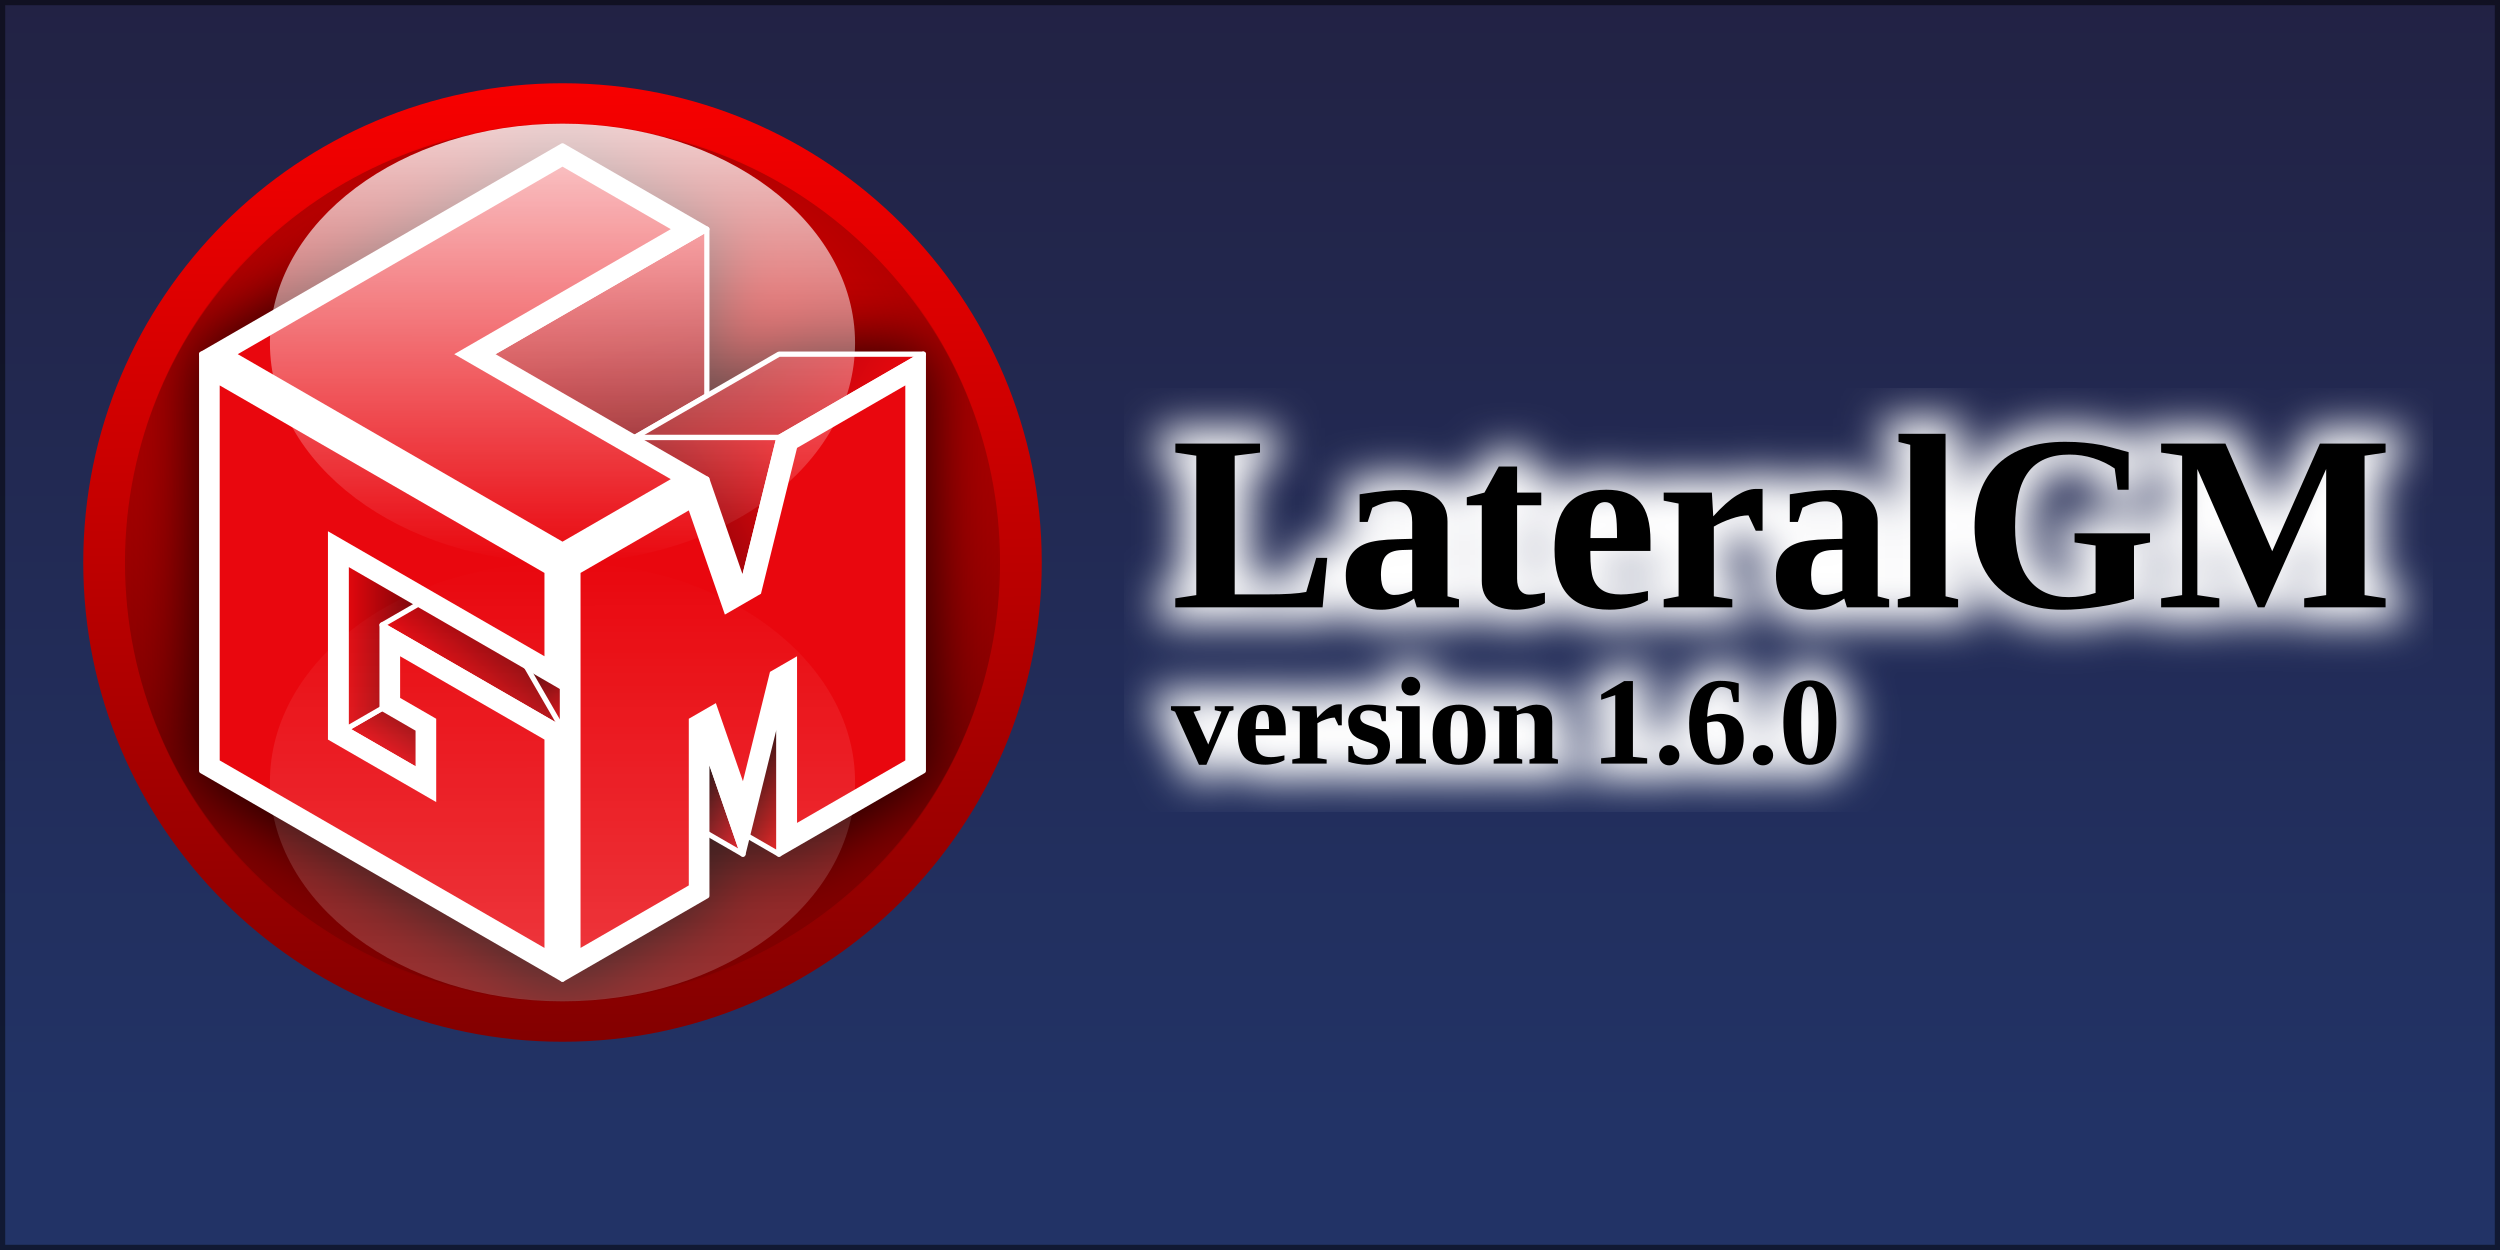
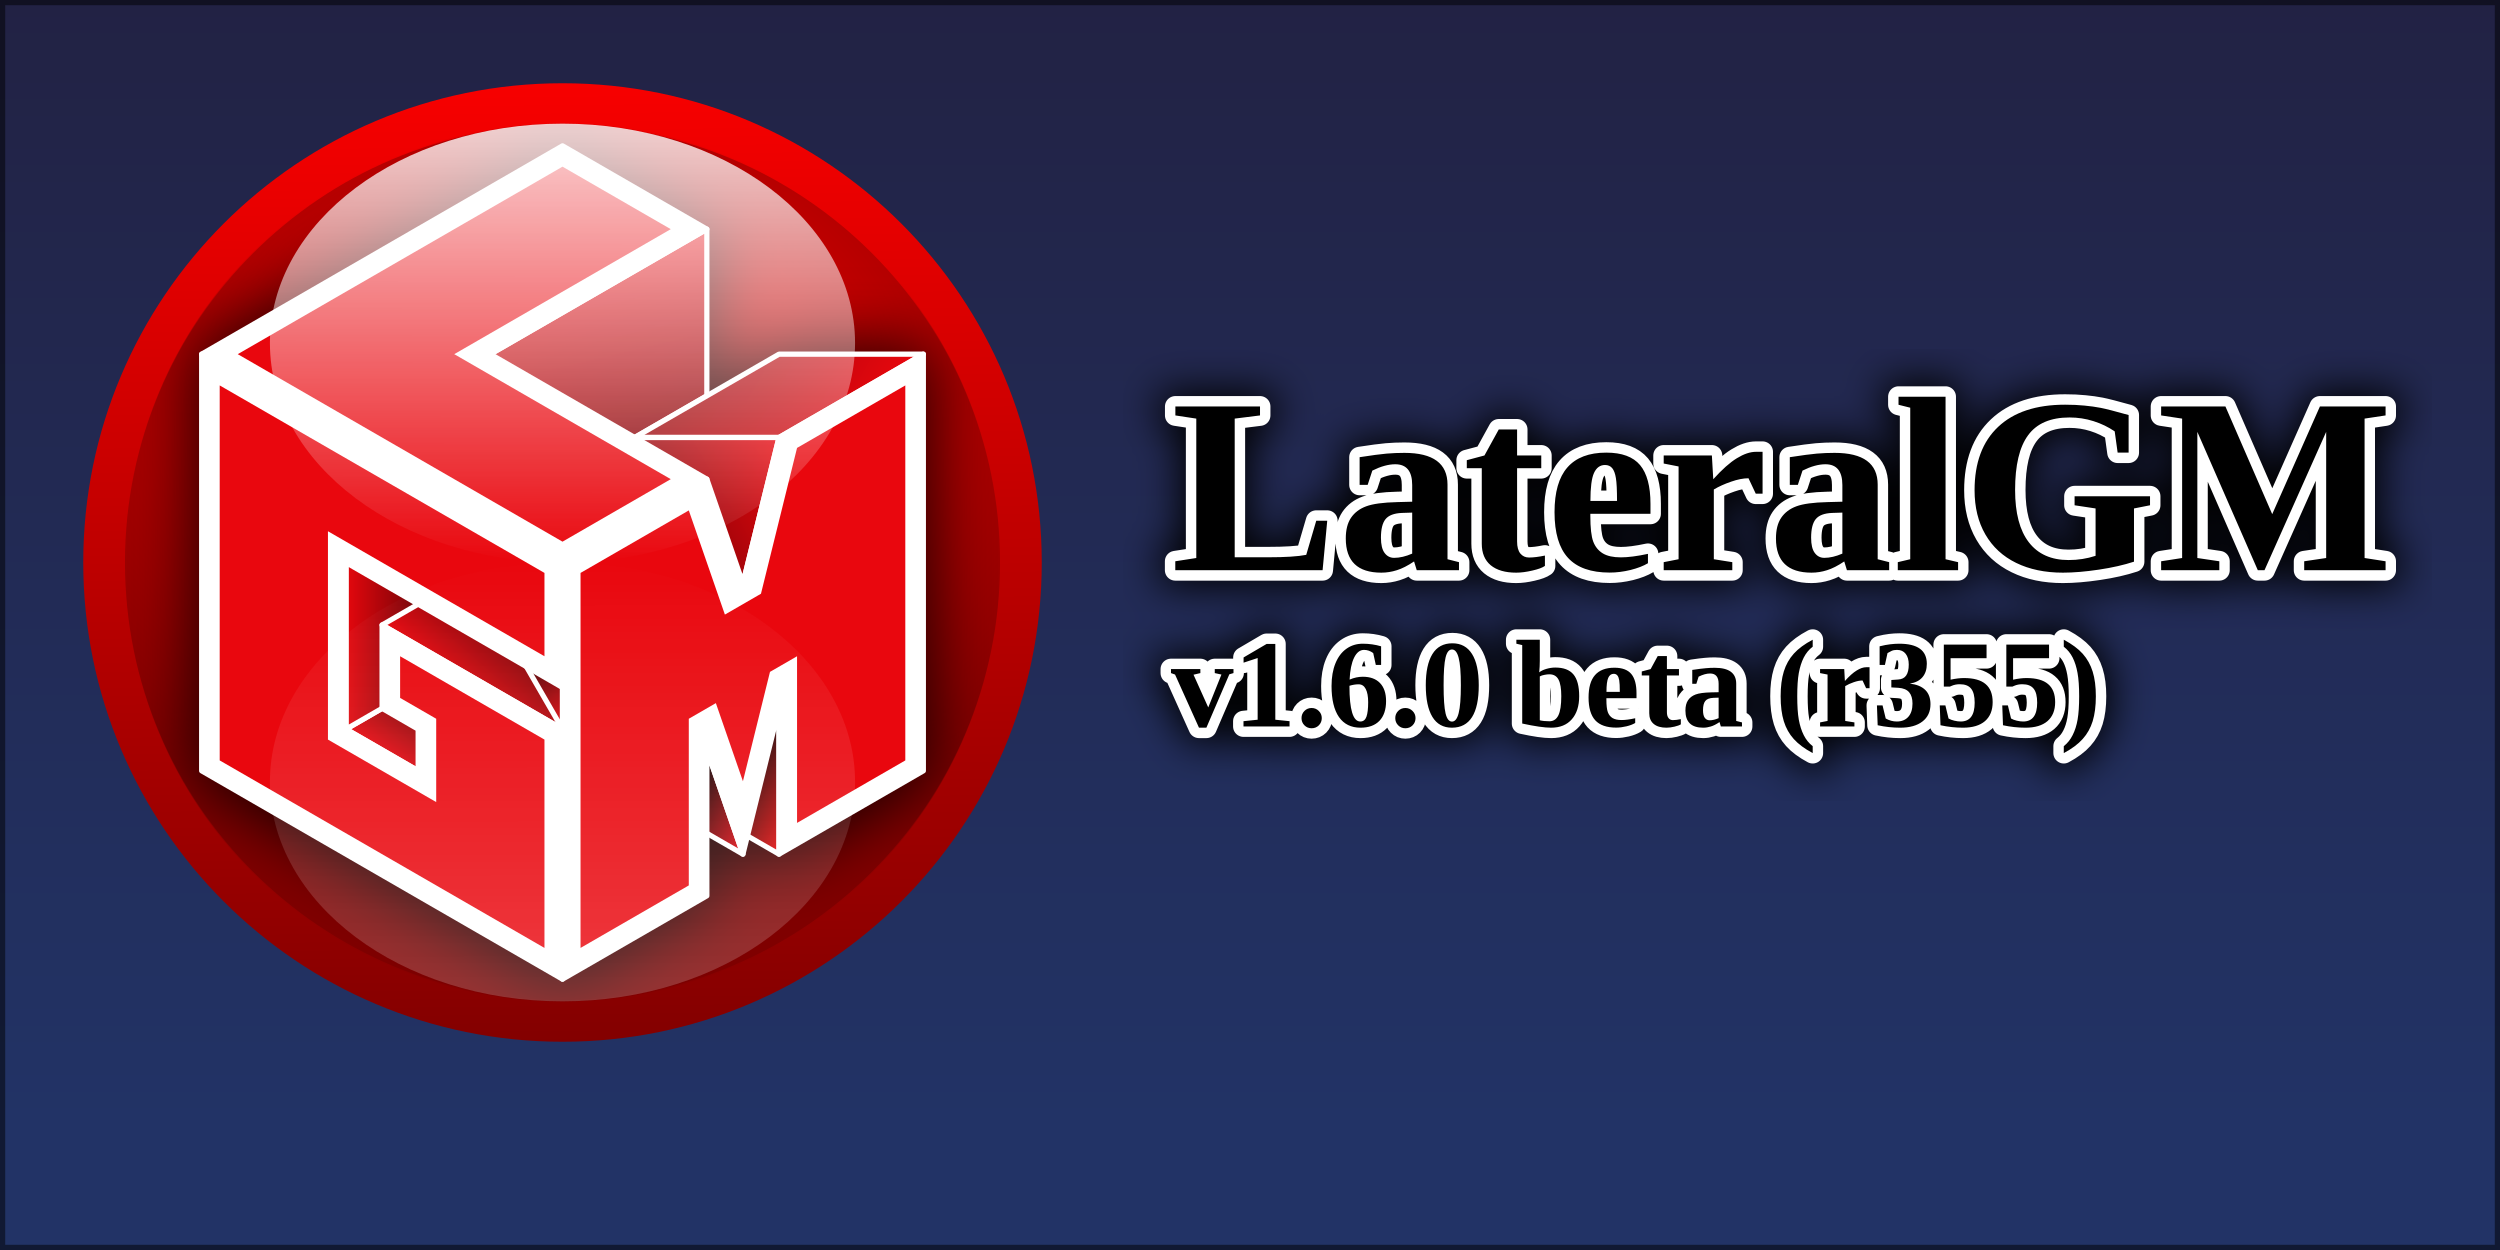
<svg xmlns="http://www.w3.org/2000/svg" xmlns:xlink="http://www.w3.org/1999/xlink" width="480" height="240" id="svg7448" version="1.0">
  <defs id="defs7450">
-     <marker orient="auto" refY="0.0" refX="0.0" id="Arrow1Lstart" style="overflow:visible">
-       <path id="path11067" d="M 0.0,0.0 L 5.0,-5.0 L -12.5,0.0 L 5.0,5.0 L 0.0,0.0 z " style="fill-rule:evenodd;stroke:#000000;stroke-width:1.0pt;marker-start:none" transform="scale(0.8) translate(12.5,0)" />
-     </marker>
+     <filter id="filterLogo" x="-0.103" y="-0.09" width="1.206" height="1.179">
+       <feGaussianBlur id="feGaussianBlur4407" stdDeviation="6.131" />
+     </filter>
+     <filter id="filterShadow" x="-0.039" y="-0.133" width="1.077" height="1.266">
+       <feGaussianBlur id="feGaussianBlur3515" stdDeviation="3.859" />
+     </filter>
+     <clipPath id="clipPath4448" clipPathUnits="userSpaceOnUse">
+       <path transform="matrix(0.9150457,0,0,0.9230769,-8.584322,-3.982766)" d="M 183.597,91 A 91.799,91 0 1 1 0,91 A 91.799,91 0 1 1 183.597,91 z" id="path4450" style="opacity:1;fill:#ffffff;fill-opacity:1;fill-rule:evenodd;stroke:none;stroke-width:8;stroke-linecap:butt;stroke-linejoin:bevel;marker:none;marker-start:none;marker-mid:none;marker-end:none;stroke-miterlimit:4;stroke-dasharray:none;stroke-dashoffset:0;stroke-opacity:0.502;visibility:visible;display:inline;overflow:visible;enable-background:accumulate" />
+     </clipPath>
    <linearGradient id="linearGradient21112">
      <stop style="stop-color:#ff0000;stop-opacity:1;" offset="0" id="stop21114" />
      <stop style="stop-color:#800000;stop-opacity:1;" offset="1" id="stop21116" />
    </linearGradient>
-     <filter height="1.179" y="-0.09" width="1.206" x="-0.103" id="filterLogo">
-       <feGaussianBlur id="feGaussianBlur4407" stdDeviation="6.131" />
-     </filter>
-     <clipPath id="clipPath4448" clipPathUnits="userSpaceOnUse">
-       <path transform="matrix(0.9150457,0,0,0.9230769,-8.584322,-3.982766)" d="M 183.597,91 A 91.799,91 0 1 1 0,91 A 91.799,91 0 1 1 183.597,91 z" id="path4450" style="opacity:1;fill:#ffffff;fill-opacity:1;fill-rule:evenodd;stroke:none;stroke-width:8;stroke-linecap:butt;stroke-linejoin:bevel;marker:none;marker-start:none;marker-mid:none;marker-end:none;stroke-miterlimit:4;stroke-dasharray:none;stroke-dashoffset:0;stroke-opacity:0.502;visibility:visible;display:inline;overflow:visible;enable-background:accumulate" />
-     </clipPath>
    <linearGradient id="linearGradient17174">
      <stop id="stop17176" offset="0" style="stop-color:#ffffff;stop-opacity:1;" />
      <stop id="stop17178" offset="1" style="stop-color:#ffffff;stop-opacity:0;" />
    </linearGradient>
    <linearGradient id="linearGradient7309">
      <stop id="stop7311" offset="0" style="stop-color:#e90707;stop-opacity:1;" />
      <stop id="stop7313" offset="1" style="stop-color:#000000;stop-opacity:1;" />
    </linearGradient>
    <linearGradient id="linearGradient7285">
      <stop id="stop7287" offset="0" style="stop-color:#e9070e;stop-opacity:1;" />
      <stop id="stop7289" offset="1" style="stop-color:#000000;stop-opacity:1;" />
    </linearGradient>
    <linearGradient gradientTransform="scale(1.018853,1)" gradientUnits="userSpaceOnUse" y2="0" x2="227.707" y1="216" x1="227.707" id="linearGradient8021-90-270-801" xlink:href="#linearGradient8173-598-381-553" />
    <linearGradient id="linearGradient8173-598-381-553">
      <stop style="stop-color:#223366;stop-opacity:1" offset="0" id="stop5619" />
      <stop style="stop-color:#222244;stop-opacity:1" offset="1" id="stop5621" />
    </linearGradient>
    <radialGradient xlink:href="#linearGradient21112" id="radialGradient5982" gradientUnits="userSpaceOnUse" gradientTransform="matrix(1.391423,6.3074904e-3,-4.7606374e-3,1.05019,-1.940521,-0.2065095)" cx="5" cy="3.486" fx="5" fy="3.486" r="4" />
    <linearGradient xlink:href="#linearGradient21112" id="linearGradient5984" gradientUnits="userSpaceOnUse" x1="5.369" y1="0.147" x2="5.463" y2="9.5" />
    <linearGradient xlink:href="#linearGradient7285" id="linearGradient5986" gradientUnits="userSpaceOnUse" gradientTransform="translate(-7.722735,-143.9828)" x1="41.557" y1="256" x2="55.413" y2="236" />
    <linearGradient xlink:href="#linearGradient7285" id="linearGradient5988" gradientUnits="userSpaceOnUse" gradientTransform="translate(-7.722735,-143.9828)" x1="41.069" y1="232" x2="69.782" y2="232" />
    <linearGradient xlink:href="#linearGradient7285" id="linearGradient5990" gradientUnits="userSpaceOnUse" gradientTransform="translate(-7.722735,-143.9828)" x1="48.485" y1="236" x2="69.269" y2="212" />
    <linearGradient xlink:href="#linearGradient7285" id="linearGradient5992" gradientUnits="userSpaceOnUse" gradientTransform="translate(-7.722735,-143.9828)" x1="83.126" y1="256" x2="72.733" y2="238" />
    <linearGradient xlink:href="#linearGradient7285" id="linearGradient5994" gradientUnits="userSpaceOnUse" gradientTransform="translate(-7.722735,-143.9828)" x1="110.839" y1="160" x2="131.623" y2="248" />
    <linearGradient xlink:href="#linearGradient7285" id="linearGradient5996" gradientUnits="userSpaceOnUse" gradientTransform="translate(-7.722735,-143.9828)" x1="152.408" y1="184" x2="51.949" y2="126" />
    <linearGradient xlink:href="#linearGradient7309" id="linearGradient5998" gradientUnits="userSpaceOnUse" gradientTransform="translate(-7.722735,-143.9828)" x1="124.695" y1="280" x2="110.839" y2="272" />
    <linearGradient xlink:href="#linearGradient7285" id="linearGradient6000" gradientUnits="userSpaceOnUse" gradientTransform="translate(-7.722735,-143.9828)" x1="124.695" y1="200" x2="65.805" y2="234" />
    <linearGradient xlink:href="#linearGradient7285" id="linearGradient6002" gradientUnits="userSpaceOnUse" gradientTransform="translate(-7.722735,-143.9828)" x1="117.767" y1="280" x2="103.91" y2="272" />
    <linearGradient xlink:href="#linearGradient17174" id="linearGradient6004" gradientUnits="userSpaceOnUse" x1="7.001" y1="3.059" x2="7" y2="6" />
    <linearGradient xlink:href="#linearGradient17174" id="linearGradient6012" gradientUnits="userSpaceOnUse" x1="7.001" y1="3.059" x2="7" y2="6" />
-     <filter x="-0.038" width="1.077" y="-0.138" height="1.277" id="filterWhiteTextGlow">
-       <feGaussianBlur stdDeviation="4.0" id="feGaussianBlur14317" />
-     </filter>
  </defs>
  <g style="display:inline" id="layer1">
    <rect y="0" x="0" height="240" width="480" id="rectBackgroundGradient" style="opacity:1;fill:url(#linearGradient8021-90-270-801);fill-opacity:1;fill-rule:evenodd;stroke:none;stroke-width:2;stroke-linecap:butt;stroke-linejoin:bevel;marker:none;marker-start:none;marker-mid:none;marker-end:none;stroke-miterlimit:4;stroke-dasharray:none;stroke-dashoffset:0;stroke-opacity:0.502;visibility:visible;display:inline;overflow:visible;enable-background:accumulate" />
    <rect y="0.5" x="0.5" height="239" width="479" id="rectBackgroundBorder" style="opacity:0.5;fill:none;fill-opacity:1;fill-rule:evenodd;stroke:#000000;stroke-width:1;stroke-linecap:butt;stroke-linejoin:miter;marker:none;marker-start:none;marker-mid:none;marker-end:none;stroke-miterlimit:4;stroke-dasharray:none;stroke-dashoffset:0;stroke-opacity:1;visibility:visible;display:inline;overflow:visible;enable-background:accumulate" />
    <g id="gLogo" transform="translate(-81,170)">
      <path style="fill:url(#radialGradient5982);fill-opacity:1;fill-rule:nonzero;stroke:url(#linearGradient5984);stroke-width:0.372;stroke-linecap:round;stroke-linejoin:round;stroke-miterlimit:4;stroke-dasharray:none;stroke-dashoffset:0;stroke-opacity:1" id="path5917" d="M 9.087,5 A 4.087,4.087 0 1 1 0.913,5 A 4.087,4.087 0 1 1 9.087,5 z" transform="matrix(21.53431,0,0,21.53431,81.32846,-169.6715)" />
      <g transform="translate(113.5843,-142.0172)" id="gIcon">
        <path clip-path="url(#clipPath4448)" id="path5921" d="M 75.402,0.017 L 6.121,40.017 L 6.121,120.017 L 75.402,160.017 L 103.121,144.017 L 103.121,132.017 L 110.059,136.017 L 110.934,132.517 L 116.996,136.017 L 144.684,120.017 L 144.684,40.017 L 116.996,40.017 L 103.121,48.017 L 103.121,16.017 L 75.402,0.017 z" style="opacity:0.8;fill:#000000;fill-opacity:1;fill-rule:evenodd;stroke:#000000;stroke-width:4;stroke-linecap:butt;stroke-linejoin:bevel;marker:none;marker-start:none;marker-mid:none;marker-end:none;stroke-miterlimit:4;stroke-dasharray:none;stroke-dashoffset:0;stroke-opacity:1;visibility:visible;display:inline;overflow:visible;filter:url(#filterLogo);enable-background:accumulate" />
        <path id="path5923" d="M 47.703,120.017 L 75.416,104.017 L 61.559,96.017 L 33.846,112.017 L 47.703,120.017 z" style="fill:url(#linearGradient5986);fill-opacity:1;fill-rule:evenodd;stroke:#ffffff;stroke-width:1px;stroke-linecap:butt;stroke-linejoin:round;marker:none;marker-start:none;marker-mid:none;marker-end:none;stroke-miterlimit:4;stroke-dasharray:none;stroke-dashoffset:0;stroke-opacity:1;visibility:visible;display:inline;overflow:visible;enable-background:accumulate" />
        <path id="path5925" d="M 33.846,112.017 L 33.846,80.017 L 61.559,64.017 L 61.559,96.017 L 33.846,112.017 z" style="fill:url(#linearGradient5988);fill-opacity:1;fill-rule:evenodd;stroke:#ffffff;stroke-width:1px;stroke-linecap:butt;stroke-linejoin:round;marker:none;marker-start:none;marker-mid:none;marker-end:none;stroke-miterlimit:4;stroke-dasharray:none;stroke-dashoffset:0;stroke-opacity:1;visibility:visible;display:inline;overflow:visible;enable-background:accumulate" />
        <path id="path5927" d="M 40.775,92.017 L 68.487,76.017 L 103.129,96.017 L 75.416,112.017 L 40.775,92.017 z" style="fill:url(#linearGradient5990);fill-opacity:1;fill-rule:evenodd;stroke:#ffffff;stroke-width:1px;stroke-linecap:butt;stroke-linejoin:round;marker:none;marker-start:none;marker-mid:none;marker-end:none;stroke-miterlimit:4;stroke-dasharray:none;stroke-dashoffset:0;stroke-opacity:1;visibility:visible;display:inline;overflow:visible;enable-background:accumulate" />
        <path id="path5929" d="M 75.416,112.017 L 61.559,88.017 L 61.559,80.017 L 75.416,104.017 L 75.416,112.017 z" style="fill:url(#linearGradient5992);fill-opacity:1;fill-rule:evenodd;stroke:#ffffff;stroke-width:1px;stroke-linecap:butt;stroke-linejoin:round;marker:none;marker-start:none;marker-mid:none;marker-end:none;stroke-miterlimit:4;stroke-dasharray:none;stroke-dashoffset:0;stroke-opacity:1;visibility:visible;display:inline;overflow:visible;enable-background:accumulate" />
        <path id="path5931" d="M 6.134,40.017 L 6.134,120.017 L 75.416,160.017 L 75.416,112.017 L 40.775,92.017 L 40.775,108.017 L 47.703,112.017 L 47.703,120.017 L 33.846,112.017 L 33.846,80.017 L 75.416,104.017 L 75.416,80.017 L 6.134,40.017 z" style="fill:#ffffff;fill-opacity:1;fill-rule:evenodd;stroke:#ffffff;stroke-width:1px;stroke-linecap:butt;stroke-linejoin:round;stroke-opacity:1" />
        <path id="path5933" d="M 61.559,40.017 L 61.559,72.017 L 103.129,48.017 L 103.129,16.017 L 61.559,40.017 z" style="fill:url(#linearGradient5994);fill-opacity:1;fill-rule:evenodd;stroke:#ffffff;stroke-width:1px;stroke-linecap:butt;stroke-linejoin:round;marker:none;marker-start:none;marker-mid:none;marker-end:none;stroke-miterlimit:4;stroke-dasharray:none;stroke-dashoffset:0;stroke-opacity:1;visibility:visible;display:inline;overflow:visible;enable-background:accumulate" />
        <path id="path5935" d="M 144.698,40.017 L 116.985,40.017 L 89.272,56.017 L 116.985,56.017 L 144.698,40.017 z" style="fill:url(#linearGradient5996);fill-opacity:1;fill-rule:evenodd;stroke:#ffffff;stroke-width:1px;stroke-linecap:butt;stroke-linejoin:round;marker:none;marker-start:none;marker-mid:none;marker-end:none;stroke-miterlimit:4;stroke-dasharray:none;stroke-dashoffset:0;stroke-opacity:1;visibility:visible;display:inline;overflow:visible;enable-background:accumulate" />
        <path id="path5937" d="M 116.985,136.017 L 116.985,96.017 L 89.272,80.017 L 89.272,120.017 L 116.985,136.017 z" style="fill:url(#linearGradient5998);fill-opacity:1;fill-rule:evenodd;stroke:#ffffff;stroke-width:1px;stroke-linecap:butt;stroke-linejoin:round;stroke-opacity:1" />
        <path id="path5939" d="M 116.985,56.017 L 89.272,56.017 L 82.344,68.017 L 110.057,84.017 L 116.985,56.017 z" style="fill:url(#linearGradient6000);fill-opacity:1;fill-rule:evenodd;stroke:#ffffff;stroke-width:1px;stroke-linecap:butt;stroke-linejoin:round;marker:none;marker-start:none;marker-mid:none;marker-end:none;stroke-miterlimit:4;stroke-dasharray:none;stroke-dashoffset:0;stroke-opacity:1;visibility:visible;display:inline;overflow:visible;enable-background:accumulate" />
        <path style="fill:url(#linearGradient6002);fill-opacity:1;fill-rule:evenodd;stroke:#ffffff;stroke-width:1px;stroke-linecap:butt;stroke-linejoin:round;marker:none;marker-start:none;marker-mid:none;marker-end:none;stroke-miterlimit:4;stroke-dasharray:none;stroke-dashoffset:0;stroke-opacity:1;visibility:visible;display:inline;overflow:visible;enable-background:accumulate" d="M 110.057,136.017 L 103.128,116.017 L 75.416,100.017 L 82.344,120.017 L 110.057,136.017 z" id="path5941" />
        <path id="path5943" d="M 144.698,120.017 L 144.698,40.017 L 116.985,56.017 L 110.057,84.017 L 103.129,64.017 L 75.416,80.017 L 75.416,160.017 L 103.129,144.017 L 103.129,116.017 L 110.057,136.017 L 116.985,108.017 L 116.985,136.017 L 144.698,120.017 z" style="fill:#ffffff;fill-opacity:1;fill-rule:evenodd;stroke:#ffffff;stroke-width:1px;stroke-linecap:butt;stroke-linejoin:round;stroke-opacity:1" />
        <path id="path5945" d="M 75.416,0.017 L 103.129,16.017 L 61.559,40.017 L 103.129,64.017 L 75.416,80.017 L 6.134,40.017 L 75.416,0.017 z" style="fill:#ffffff;fill-opacity:1;fill-rule:evenodd;stroke:#ffffff;stroke-width:1px;stroke-linecap:butt;stroke-linejoin:round;stroke-opacity:1" />
        <path style="fill:#e9070e;fill-opacity:1;fill-rule:evenodd;stroke:none;stroke-width:1px;stroke-linecap:butt;stroke-linejoin:miter;marker:none;marker-start:none;marker-mid:none;marker-end:none;stroke-miterlimit:4;stroke-dasharray:none;stroke-dashoffset:0;stroke-opacity:1;visibility:visible;display:inline;overflow:visible;enable-background:accumulate" d="M 71.952,82.017 L 71.952,98.017 L 30.382,74.017 L 30.382,114.017 L 51.167,126.017 L 51.167,110.017 L 44.239,106.017 L 44.239,98.017 L 71.952,114.017 L 71.952,154.017 L 9.598,118.017 L 9.598,46.017 L 71.952,82.017 z" id="path5947" />
        <path style="fill:#e9070e;fill-opacity:1;fill-rule:evenodd;stroke:none;stroke-width:1px;stroke-linecap:butt;stroke-linejoin:miter;marker:none;marker-start:none;marker-mid:none;marker-end:none;stroke-miterlimit:4;stroke-dasharray:none;stroke-dashoffset:0;stroke-opacity:1;visibility:visible;display:inline;overflow:visible;enable-background:accumulate" d="M 75.416,4.017 L 13.062,40.017 L 75.416,76.017 L 96.2,64.017 L 54.631,40.017 L 96.2,16.017 L 75.416,4.017 z" id="path5949" />
        <path style="fill:#e9070e;fill-opacity:1;fill-rule:evenodd;stroke:none;stroke-width:1px;stroke-linecap:butt;stroke-linejoin:miter;marker:none;marker-start:none;marker-mid:none;marker-end:none;stroke-miterlimit:4;stroke-dasharray:none;stroke-dashoffset:0;stroke-opacity:1;visibility:visible;display:inline;overflow:visible;enable-background:accumulate" d="M 78.88,154.017 L 78.88,82.017 L 99.664,70.017 L 106.593,90.017 L 113.521,86.017 L 120.449,58.017 L 141.234,46.017 L 141.234,118.017 L 120.449,130.017 L 120.449,98.017 L 115.253,101.017 L 110.057,122.017 L 104.861,107.017 L 99.664,110.017 L 99.664,142.017 L 78.88,154.017 z" id="path5951" />
      </g>
      <g style="opacity:0.8" transform="matrix(18.72428,0,0,18.72428,57.92784,-193.07)" id="gLogoGloss">
        <path transform="matrix(1,0,0,1.5,-2.3333333e-7,-2)" d="M 10,4.5 A 3,1.5 0 1 1 4,4.5 A 3,1.5 0 1 1 10,4.5 z" id="path5955" style="opacity:1;fill:url(#linearGradient6004);fill-opacity:1;fill-rule:nonzero;stroke:none;stroke-width:1;stroke-linecap:round;stroke-linejoin:round;stroke-miterlimit:4;stroke-dasharray:none;stroke-dashoffset:0;stroke-opacity:1" />
        <path transform="matrix(1,0,0,-1.5,1.176923e-6,16)" d="M 10,4.5 A 3,1.5 0 1 1 4,4.5 A 3,1.5 0 1 1 10,4.5 z" id="use5957" style="opacity:0.25;fill:url(#linearGradient6012);fill-opacity:1;fill-rule:nonzero;stroke:none;stroke-width:1;stroke-linecap:round;stroke-linejoin:round;stroke-miterlimit:4;stroke-dasharray:none;stroke-dashoffset:0;stroke-opacity:1" />
      </g>
    </g>
-     <g id="gText">
-       <use transform="translate(1.6e-6,-5.9644776e-8)" style="fill:#ffffff;fill-opacity:1;stroke:#ffffff;stroke-width:6;stroke-miterlimit:4;stroke-dasharray:none;stroke-opacity:1;display:inline;filter:url(#filterWhiteTextGlow)" id="useGlow" xlink:href="#useText" y="0" x="0" width="480" height="240" />
-       <use height="240" width="480" transform="translate(224.8284,146.6066)" id="useText" xlink:href="#textLabel" y="0" x="0" style="display:inline" />
+     <g id="gText" transform="translate(0,-7.124454)">
+       <use id="useShadow" xlink:href="#useText" style="fill:#000000;fill-opacity:1;stroke:#000000;stroke-width:6;stroke-miterlimit:4;stroke-dasharray:none;stroke-opacity:1;filter:url(#filterShadow)" />
+       <use id="useTextOutline" xlink:href="#useText" style="fill:none;fill-opacity:1;stroke:#ffffff;stroke-width:4;stroke-linejoin:round;stroke-miterlimit:4;stroke-dasharray:none;stroke-opacity:1;display:inline" />
+       <use id="useText" xlink:href="#textLabel" transform="translate(224.8284,146.6066)" style="display:inline" />
    </g>
  </g>
-   <g style="display:none" id="layer3">
-     <text id="textLabel" style="font-size:10px;font-style:normal;font-variant:normal;font-weight:bold;font-stretch:normal;text-align:start;line-height:125%;writing-mode:lr-tb;text-anchor:start;font-family:Liberation Serif;-inkscape-font-specification:Liberation Serif Bold">
+   <g id="layer3" style="display:none">
+     <text id="textLabel" text-rendering="geometricPrecision" style="font-size:10px;font-style:normal;font-variant:normal;font-weight:bold;font-stretch:normal;text-align:start;line-height:125%;writing-mode:lr-tb;text-anchor:start;font-family:Liberation Serif;-inkscape-font-specification:Liberation Serif Bold">
      <tspan id="tspanName" style="font-size:48px;font-style:normal;font-variant:normal;font-weight:bold;font-stretch:normal;text-align:start;line-height:100%;writing-mode:lr-tb;text-anchor:start;font-family:Liberation Serif;-inkscape-font-specification:Liberation Serif Bold" x="0" y="-30">LateralGM</tspan>
-       <tspan id="tspanVersion" style="font-size:24px;font-style:normal;font-variant:normal;font-weight:bold;font-stretch:normal;text-align:start;line-height:125%;writing-mode:lr-tb;text-anchor:start;font-family:Liberation Serif;-inkscape-font-specification:Liberation Serif Bold" y="0" x="0">version 1.6.0</tspan>
+       <tspan id="tspanVersion" style="font-size:24px;font-style:normal;font-variant:normal;font-weight:bold;font-stretch:normal;text-align:start;line-height:125%;writing-mode:lr-tb;text-anchor:start;font-family:Liberation Serif;-inkscape-font-specification:Liberation Serif Bold" x="0" y="0">v1.6.0 beta (r355)</tspan>
    </text>
  </g>
</svg>
